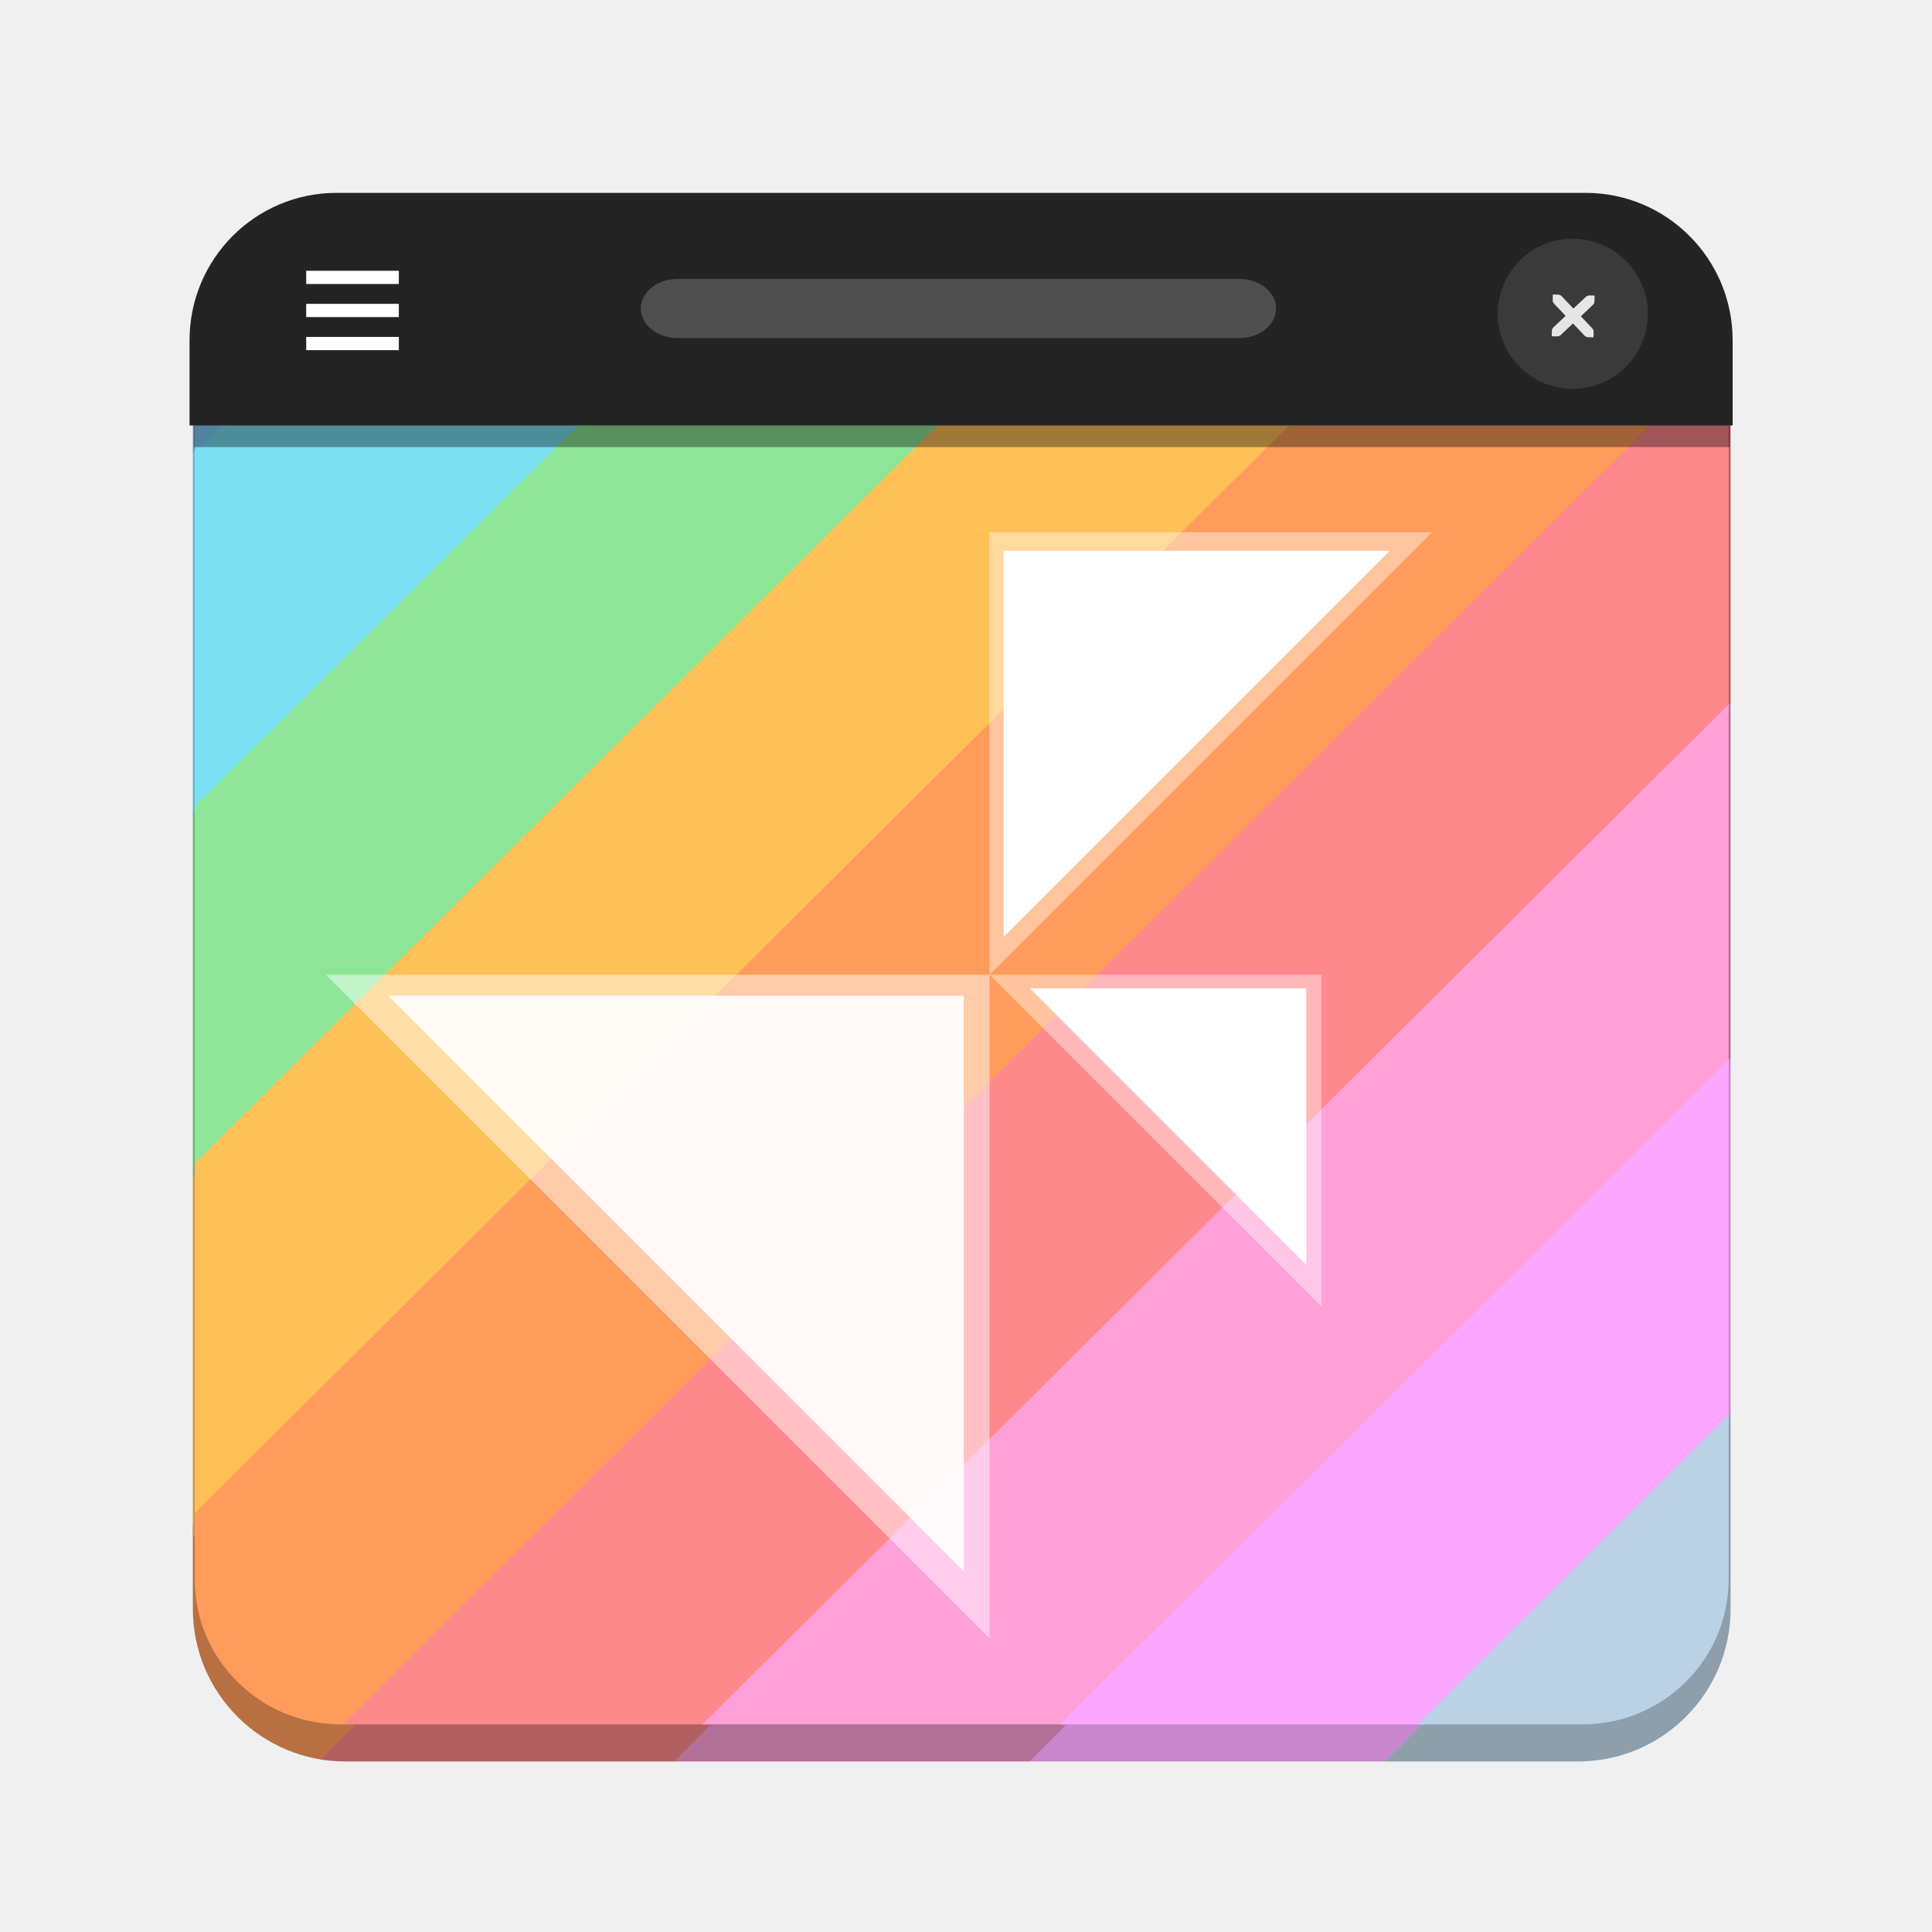
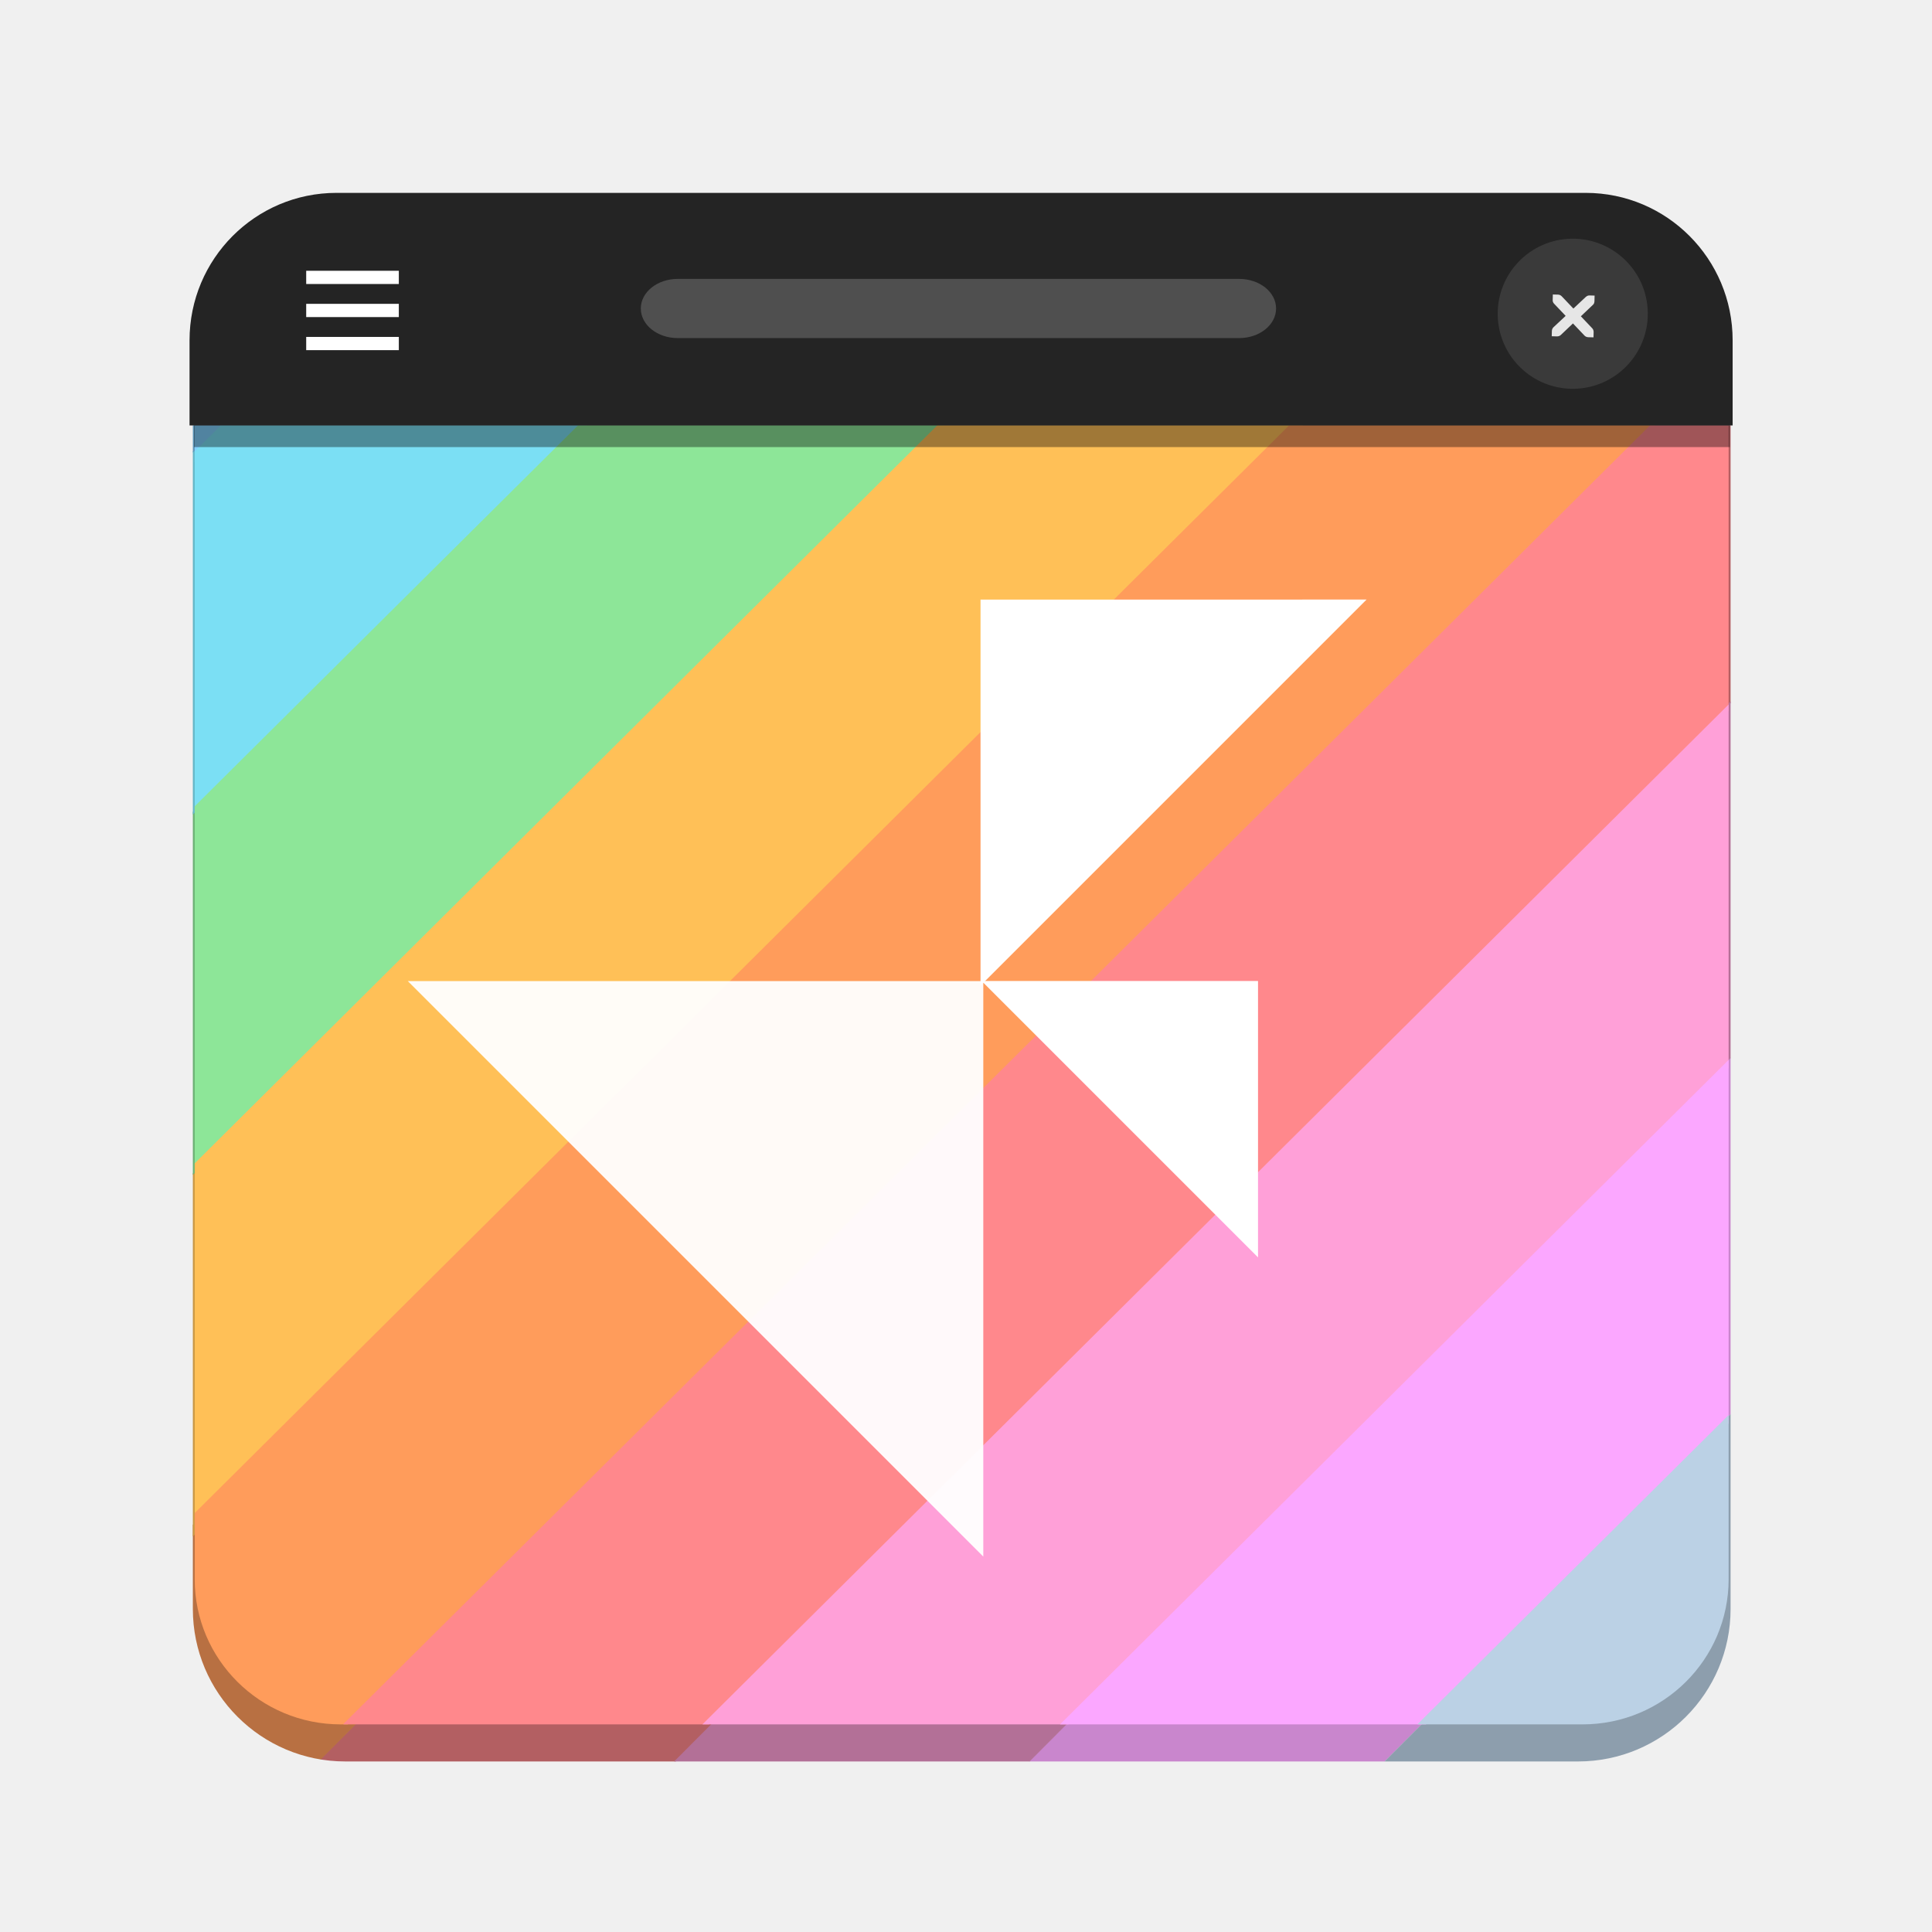
- <svg xmlns="http://www.w3.org/2000/svg" xmlns:xlink="http://www.w3.org/1999/xlink" xml:space="preserve" width="128" height="128">
-   <defs>
+ <svg xmlns="http://www.w3.org/2000/svg" xmlns:xlink="http://www.w3.org/1999/xlink" xml:space="preserve" width="128" height="128" version="1.1" id="svg48">
+   <defs id="defs18">
    <clipPath id="y" clipPathUnits="userSpaceOnUse">
-       <path d="M105.998 97.999V30.001c0-4.419-3.58-7.999-7.999-7.999H30.001c-4.419 0-7.999 3.58-7.999 7.999v67.998c0 4.419 3.58 7.999 7.999 7.999h67.998c4.419 0 7.999-3.58 7.999-7.999m0 0" />
+       <path d="M105.998 97.999V30.001c0-4.419-3.58-7.999-7.999-7.999H30.001c-4.419 0-7.999 3.58-7.999 7.999v67.998c0 4.419 3.58 7.999 7.999 7.999h67.998c4.419 0 7.999-3.58 7.999-7.999m0 0" id="path1" />
    </clipPath>
    <clipPath id="x" clipPathUnits="userSpaceOnUse">
-       <use xlink:href="#a" />
+       <use xlink:href="#a" id="use1" />
    </clipPath>
    <clipPath id="w" clipPathUnits="userSpaceOnUse">
-       <use xlink:href="#a" />
+       <use xlink:href="#a" id="use2" />
    </clipPath>
    <clipPath id="v" clipPathUnits="userSpaceOnUse">
-       <use xlink:href="#a" />
+       <use xlink:href="#a" id="use3" />
    </clipPath>
    <clipPath id="u" clipPathUnits="userSpaceOnUse">
-       <use xlink:href="#a" />
+       <use xlink:href="#a" id="use4" />
    </clipPath>
    <clipPath id="t" clipPathUnits="userSpaceOnUse">
-       <use xlink:href="#a" />
+       <use xlink:href="#a" id="use5" />
    </clipPath>
    <clipPath id="s" clipPathUnits="userSpaceOnUse">
-       <use xlink:href="#a" />
+       <use xlink:href="#a" id="use6" />
    </clipPath>
    <clipPath id="r" clipPathUnits="userSpaceOnUse">
-       <use xlink:href="#a" />
+       <use xlink:href="#a" id="use7" />
    </clipPath>
    <clipPath id="q" clipPathUnits="userSpaceOnUse">
-       <use xlink:href="#a" />
+       <use xlink:href="#a" id="use8" />
    </clipPath>
    <clipPath id="p" clipPathUnits="userSpaceOnUse">
-       <use xlink:href="#a" />
+       <use xlink:href="#a" id="use9" />
    </clipPath>
    <clipPath id="n" clipPathUnits="userSpaceOnUse">
-       <rect width="102.229" height="103.499" x="12.977" y="12.802" fill="#4f4f4f" stroke="#000" stroke-opacity="0" stroke-width="1.529" rx="10.143" ry="10.11" transform="rotate(-45)" />
+       <rect width="102.229" height="103.499" x="12.977" y="12.802" fill="#4f4f4f" stroke="#000" stroke-opacity="0" stroke-width="1.529" rx="10.143" ry="10.11" transform="rotate(-45)" id="rect9" />
    </clipPath>
    <clipPath id="m" clipPathUnits="userSpaceOnUse">
-       <rect width="102.229" height="103.499" x="12.977" y="12.802" fill="#4f4f4f" stroke="#000" stroke-opacity="0" stroke-width="1.529" rx="10.143" ry="10.11" transform="rotate(-45)" />
+       <rect width="102.229" height="103.499" x="12.977" y="12.802" fill="#4f4f4f" stroke="#000" stroke-opacity="0" stroke-width="1.529" rx="10.143" ry="10.11" transform="rotate(-45)" id="rect10" />
    </clipPath>
    <clipPath id="l" clipPathUnits="userSpaceOnUse">
-       <rect width="102.229" height="103.499" x="12.977" y="12.802" fill="#4f4f4f" stroke="#000" stroke-opacity="0" stroke-width="1.529" rx="10.143" ry="10.11" transform="rotate(-45)" />
+       <rect width="102.229" height="103.499" x="12.977" y="12.802" fill="#4f4f4f" stroke="#000" stroke-opacity="0" stroke-width="1.529" rx="10.143" ry="10.11" transform="rotate(-45)" id="rect11" />
    </clipPath>
    <clipPath id="k" clipPathUnits="userSpaceOnUse">
-       <rect width="102.229" height="103.499" x="12.977" y="12.802" fill="#4f4f4f" stroke="#000" stroke-opacity="0" stroke-width="1.529" rx="10.143" ry="10.11" transform="rotate(-45)" />
+       <rect width="102.229" height="103.499" x="12.977" y="12.802" fill="#4f4f4f" stroke="#000" stroke-opacity="0" stroke-width="1.529" rx="10.143" ry="10.11" transform="rotate(-45)" id="rect12" />
    </clipPath>
    <clipPath id="j" clipPathUnits="userSpaceOnUse">
-       <rect width="102.229" height="103.499" x="12.977" y="12.802" fill="#4f4f4f" stroke="#000" stroke-opacity="0" stroke-width="1.529" rx="10.143" ry="10.11" transform="rotate(-45)" />
+       <rect width="102.229" height="103.499" x="12.977" y="12.802" fill="#4f4f4f" stroke="#000" stroke-opacity="0" stroke-width="1.529" rx="10.143" ry="10.11" transform="rotate(-45)" id="rect13" />
    </clipPath>
    <clipPath id="i" clipPathUnits="userSpaceOnUse">
-       <rect width="102.229" height="103.499" x="12.977" y="12.802" fill="#4f4f4f" stroke="#000" stroke-opacity="0" stroke-width="1.529" rx="10.143" ry="10.11" transform="rotate(-45)" />
+       <rect width="102.229" height="103.499" x="12.977" y="12.802" fill="#4f4f4f" stroke="#000" stroke-opacity="0" stroke-width="1.529" rx="10.143" ry="10.11" transform="rotate(-45)" id="rect14" />
    </clipPath>
    <clipPath id="h" clipPathUnits="userSpaceOnUse">
-       <rect width="102.229" height="103.499" x="12.977" y="12.802" fill="#4f4f4f" stroke="#000" stroke-opacity="0" stroke-width="1.529" rx="10.143" ry="10.11" transform="rotate(-45)" />
+       <rect width="102.229" height="103.499" x="12.977" y="12.802" fill="#4f4f4f" stroke="#000" stroke-opacity="0" stroke-width="1.529" rx="10.143" ry="10.11" transform="rotate(-45)" id="rect15" />
    </clipPath>
    <clipPath id="g" clipPathUnits="userSpaceOnUse">
-       <rect width="102.229" height="103.499" x="12.977" y="12.802" fill="#4f4f4f" stroke="#000" stroke-opacity="0" stroke-width="1.529" rx="10.143" ry="10.11" transform="rotate(-45)" />
+       <rect width="102.229" height="103.499" x="12.977" y="12.802" fill="#4f4f4f" stroke="#000" stroke-opacity="0" stroke-width="1.529" rx="10.143" ry="10.11" transform="rotate(-45)" id="rect16" />
    </clipPath>
    <clipPath id="f" clipPathUnits="userSpaceOnUse">
-       <rect width="102.229" height="103.499" x="12.977" y="12.802" fill="#4f4f4f" stroke="#000" stroke-opacity="0" stroke-width="1.529" rx="10.143" ry="10.11" transform="rotate(-45)" />
+       <rect width="102.229" height="103.499" x="12.977" y="12.802" fill="#4f4f4f" stroke="#000" stroke-opacity="0" stroke-width="1.529" rx="10.143" ry="10.11" transform="rotate(-45)" id="rect17" />
    </clipPath>
    <clipPath id="o" clipPathUnits="userSpaceOnUse">
-       <path fill="#1e1e1e" stroke-width="2.894" d="M10.406 34.718h102.955v79.628h-102.955z" />
+       <path fill="#1e1e1e" stroke-width="2.894" d="M10.406 34.718h102.955v79.628h-102.955z" id="path17" />
    </clipPath>
    <clipPath id="e" clipPathUnits="userSpaceOnUse">
-       <path fill="#1e1e1e" stroke-width="3.513" d="M-1.724 27.773h126.189v95.747h-126.189z" />
+       <path fill="#1e1e1e" stroke-width="3.513" d="M-1.724 27.773h126.189v95.747h-126.189z" id="path18" />
    </clipPath>
    <path id="a" fill="#000" d="M144.248-5.656 96.166-53.738c-3.125-3.125-8.188-3.125-11.313 0L36.771-5.656c-3.125 3.125-3.125 8.188 0 11.313L84.853 53.738c3.125 3.125 8.188 3.125 11.313 0L144.248 5.656c3.125-3.125 3.125-8.188 0-11.313m0 0" />
    <path id="c" d="M0 0h128v128H0z" />
    <path id="d" d="M0 0h192v152H0z" />
  </defs>
  <filter id="b" width="1" height="1" x="0" y="0">
-     <feColorMatrix in="SourceGraphic" values="0 0 0 0 1 0 0 0 0 1 0 0 0 0 1 0 0 0 1 0" />
+     <feColorMatrix in="SourceGraphic" values="0 0 0 0 1 0 0 0 0 1 0 0 0 0 1 0 0 0 1 0" id="feColorMatrix18" />
  </filter>
  <mask id="A">
-     <g filter="url(#b)">
-       <use xlink:href="#c" fill-opacity=".95" />
+     <g filter="url(#b)" id="g18">
+       <use xlink:href="#c" fill-opacity=".95" id="use18" />
    </g>
  </mask>
  <clipPath id="z">
-     <use xlink:href="#d" />
+     <use xlink:href="#d" id="use19" />
  </clipPath>
  <mask id="C">
-     <g filter="url(#b)">
-       <use xlink:href="#c" fill-opacity=".75" />
+     <g filter="url(#b)" id="g20">
+       <use xlink:href="#c" fill-opacity=".75" id="use20" />
    </g>
  </mask>
  <clipPath id="B">
-     <use xlink:href="#d" />
+     <use xlink:href="#d" id="use21" />
  </clipPath>
  <mask id="E">
-     <g filter="url(#b)">
-       <use xlink:href="#c" fill-opacity=".4" />
+     <g filter="url(#b)" id="g22">
+       <use xlink:href="#c" fill-opacity=".4" id="use22" />
    </g>
  </mask>
  <clipPath id="D">
-     <use xlink:href="#d" />
+     <use xlink:href="#d" id="use23" />
  </clipPath>
-   <g clip-path="url(#e)" transform="matrix(.99658 0 0 1 -.1561044 .4004129)">
-     <path fill="#c986cd" d="M130.727-66.287h16.711v139.956H130.727z" clip-path="url(#f)" transform="rotate(45)" />
-     <path fill="#b35f62" d="M97.302-87.924h16.818v157.362H97.302z" clip-path="url(#g)" transform="rotate(45)" />
-     <path fill="#b87042" d="M80.325-83.106H97.334v157.353H80.325z" clip-path="url(#h)" transform="rotate(45)" />
-     <path fill="#ca9845" d="M63.864-80.556h17.009v157.353H63.864z" clip-path="url(#i)" transform="rotate(45)" />
-     <path fill="#6db275" d="M46.925-75.76h17.009v157.353H46.925z" clip-path="url(#j)" transform="rotate(45)" />
-     <path fill="#65b7c8" d="M30.043-79.737h17.009v157.353H30.043z" clip-path="url(#k)" transform="rotate(45)" />
-     <path fill="#5f98bb" d="M13.086-58.537h17.009v157.353H13.086z" clip-path="url(#l)" transform="rotate(45)" />
-     <path fill="#b37097" d="M114.038-81.64h16.711v139.956H114.038z" clip-path="url(#m)" transform="rotate(45)" />
-     <path fill="#8d9ead" d="M147.432-84.705h16.328v139.972h-16.328z" clip-path="url(#n)" transform="rotate(45)" />
+   <g clip-path="url(#e)" transform="matrix(.99658 0 0 1 -.1561044 .4004129)" id="g31">
+     <path fill="#c986cd" d="M130.727-66.287h16.711v139.956H130.727z" clip-path="url(#f)" transform="rotate(45)" id="path23" />
+     <path fill="#b35f62" d="M97.302-87.924h16.818v157.362H97.302z" clip-path="url(#g)" transform="rotate(45)" id="path24" />
+     <path fill="#b87042" d="M80.325-83.106H97.334v157.353H80.325z" clip-path="url(#h)" transform="rotate(45)" id="path25" />
+     <path fill="#ca9845" d="M63.864-80.556h17.009v157.353H63.864z" clip-path="url(#i)" transform="rotate(45)" id="path26" />
+     <path fill="#6db275" d="M46.925-75.76h17.009v157.353H46.925z" clip-path="url(#j)" transform="rotate(45)" id="path27" />
+     <path fill="#65b7c8" d="M30.043-79.737h17.009v157.353H30.043z" clip-path="url(#k)" transform="rotate(45)" id="path28" />
+     <path fill="#5f98bb" d="M13.086-58.537h17.009v157.353H13.086z" clip-path="url(#l)" transform="rotate(45)" id="path29" />
+     <path fill="#b37097" d="M114.038-81.64h16.711v139.956H114.038z" clip-path="url(#m)" transform="rotate(45)" id="path30" />
+     <path fill="#8d9ead" d="M147.432-84.705h16.328v139.972h-16.328z" clip-path="url(#n)" transform="rotate(45)" id="path31" />
  </g>
-   <g clip-path="url(#o)" transform="matrix(1.22148 0 0 1.20243 -14.58507 -13.5716)">
-     <rect width="14.167" height="137.721" x="27.164" y="-75.048" fill="#81d0ff" clip-path="url(#p)" rx="2.205" ry="2.062" transform="scale(.9905 1)rotate(45 -.004905764 1.013363)" />
-     <rect width="14.167" height="137.721" x="40.912" y="-78.815" fill="#7bdff4" clip-path="url(#q)" rx="2.205" ry="2.062" transform="scale(.9905 1)rotate(45 -.004905764 1.013363)" />
-     <rect width="14.167" height="137.721" x="54.741" y="-77.986" fill="#8de698" clip-path="url(#r)" rx="2.205" ry="2.062" transform="scale(.9905 1)rotate(45 -.004905764 1.013363)" />
-     <rect width="14.167" height="137.721" x="68.652" y="-80.183" fill="#ffc057" clip-path="url(#s)" rx="2.205" ry="2.062" transform="scale(.9905 1)rotate(45 -.004905764 1.013363)" />
-     <rect width="14.167" height="137.721" x="82.276" y="-80.357" fill="#ff9c5b" clip-path="url(#t)" rx="2.205" ry="2.062" transform="scale(.9905 1)rotate(45 -.004905764 1.013363)" />
-     <path fill="#ff888c" d="M96.251-84.093h14.167v137.721h-14.167z" clip-path="url(#u)" transform="scale(.9905 1)rotate(45 -.004905764 1.013363)" />
-     <rect width="14.167" height="137.721" x="110.169" y="-78.122" fill="#ffa0d8" clip-path="url(#v)" rx="2.205" ry="2.062" transform="scale(.9905 1)rotate(45 -.004905764 1.013363)" />
-     <rect width="14.167" height="137.721" x="124.016" y="-77.603" fill="#fba7ff" clip-path="url(#w)" rx="2.205" ry="2.062" transform="scale(.9905 1)rotate(45 -.004905764 1.013363)" />
-     <rect width="14.167" height="137.721" x="137.852" y="-75.461" fill="#bbd1e5" clip-path="url(#x)" rx="2.205" ry="2.062" transform="scale(.9905 1)rotate(45 -.004905764 1.013363)" />
+   <g clip-path="url(#o)" transform="matrix(1.22148 0 0 1.20243 -14.58507 -13.5716)" id="g38">
+     <rect width="14.167" height="137.721" x="27.164" y="-75.048" fill="#81d0ff" clip-path="url(#p)" rx="2.205" ry="2.062" transform="scale(.9905 1)rotate(45 -.004905764 1.013363)" id="rect31" />
+     <rect width="14.167" height="137.721" x="40.912" y="-78.815" fill="#7bdff4" clip-path="url(#q)" rx="2.205" ry="2.062" transform="scale(.9905 1)rotate(45 -.004905764 1.013363)" id="rect32" />
+     <rect width="14.167" height="137.721" x="54.741" y="-77.986" fill="#8de698" clip-path="url(#r)" rx="2.205" ry="2.062" transform="scale(.9905 1)rotate(45 -.004905764 1.013363)" id="rect33" />
+     <rect width="14.167" height="137.721" x="68.652" y="-80.183" fill="#ffc057" clip-path="url(#s)" rx="2.205" ry="2.062" transform="scale(.9905 1)rotate(45 -.004905764 1.013363)" id="rect34" />
+     <rect width="14.167" height="137.721" x="82.276" y="-80.357" fill="#ff9c5b" clip-path="url(#t)" rx="2.205" ry="2.062" transform="scale(.9905 1)rotate(45 -.004905764 1.013363)" id="rect35" />
+     <path fill="#ff888c" d="M96.251-84.093h14.167v137.721h-14.167z" clip-path="url(#u)" transform="scale(.9905 1)rotate(45 -.004905764 1.013363)" id="path35" />
+     <rect width="14.167" height="137.721" x="110.169" y="-78.122" fill="#ffa0d8" clip-path="url(#v)" rx="2.205" ry="2.062" transform="scale(.9905 1)rotate(45 -.004905764 1.013363)" id="rect36" />
+     <rect width="14.167" height="137.721" x="124.016" y="-77.603" fill="#fba7ff" clip-path="url(#w)" rx="2.205" ry="2.062" transform="scale(.9905 1)rotate(45 -.004905764 1.013363)" id="rect37" />
+     <rect width="14.167" height="137.721" x="137.852" y="-75.461" fill="#bbd1e5" clip-path="url(#x)" rx="2.205" ry="2.062" transform="scale(.9905 1)rotate(45 -.004905764 1.013363)" id="rect38" />
  </g>
-   <path fill-opacity=".372" d="M12.848 28.049h101.761v1.572H12.848z" />
-   <g transform="translate(-.4001965)">
-     <rect width="101.512" height="20.302" x="13.641" y="14.316" fill="#242424" clip-path="url(#y)" rx="4" ry="2.607" transform="matrix(1.21713 0 0 1.22148 -13.82158 -14.09664)" />
-     <g transform="translate(-14.16206 -14.09664)scale(1.22148)">
-       <rect width="34.457" height="3.21" x="46.679" y="26.668" fill="#4f4f4f" rx="2" ry="20" />
-       <path fill="#fff" d="M28.53 26.227h5.024v.718h-5.024Zm0 1.794h5.024v.718h-5.024Zm0 1.794h5.024v.718h-5.024Zm0 0" />
-       <g transform="rotate(-.882 1130.251 918.5878)scale(2.95621)">
-         <circle cx="37.565" cy="4.317" r="1.377" fill="#3a3a3a" />
-         <path fill="#e6e6e6" d="m37.205 3.958.096.004.003 0c.024.002.048.014.065.033l.209.227.23-.209c.026-.021.044-.027.067-.027l.096.004-.004.096c-.001.027-.006.053-.027.071l-.227.209.206.224c.017.019.025.044.024.07l-.004.096-.096-.004c-.025-.001-.05-.011-.068-.03l-.209-.227-.227.209c-.019.017-.044.025-.07.024l-.096-.004.004-.096c.001-.025.011-.05.03-.068l.227-.206-.209-.227c-.019-.02-.027-.046-.024-.073zm0 0" />
+   <path fill-opacity=".372" d="M12.848 28.049h101.761v1.572H12.848z" id="path38" />
+   <g transform="translate(-.4001965)" id="g43">
+     <rect width="101.512" height="20.302" x="13.641" y="14.316" fill="#242424" clip-path="url(#y)" rx="4" ry="2.607" transform="matrix(1.21713 0 0 1.22148 -13.82158 -14.09664)" id="rect39" />
+     <g transform="translate(-14.16206 -14.09664)scale(1.22148)" id="g42">
+       <rect width="34.457" height="3.21" x="46.679" y="26.668" fill="#4f4f4f" rx="2" ry="20" id="rect40" />
+       <path fill="#fff" d="M28.53 26.227h5.024v.718h-5.024Zm0 1.794h5.024v.718h-5.024Zm0 1.794h5.024v.718h-5.024Zm0 0" id="path40" />
+       <g transform="rotate(-.882 1130.251 918.5878)scale(2.95621)" id="g41">
+         <circle cx="37.565" cy="4.317" r="1.377" fill="#3a3a3a" id="circle40" />
+         <path fill="#e6e6e6" d="m37.205 3.958.096.004.003 0c.024.002.048.014.065.033l.209.227.23-.209c.026-.021.044-.027.067-.027l.096.004-.004.096c-.001.027-.006.053-.027.071l-.227.209.206.224c.017.019.025.044.024.07l-.004.096-.096-.004c-.025-.001-.05-.011-.068-.03l-.209-.227-.227.209c-.019.017-.044.025-.07.024l-.096-.004.004-.096c.001-.025.011-.05.03-.068l.227-.206-.209-.227c-.019-.02-.027-.046-.024-.073zm0 0" id="path41" />
      </g>
    </g>
  </g>
-   <g fill="#fff" clip-path="url(#z)" mask="url(#A)" transform="translate(-22.38608 -18.48101)scale(1.22148)">
-     <path d="M36 68h36v36zm0 0" opacity=".5" />
-     <path d="M39.387 69.138h31.215v31.215zm0 0" />
+   <g fill="#ffffff" clip-path="url(#z)" mask="url(#A)" transform="matrix(1.22148,0,0,1.22148,-21.09315,-19.45071)" id="g44">
+     <path d="m 39.387,69.138 h 31.215 v 31.215 z m 0,0" id="path44" />
  </g>
-   <g stroke-width="1" clip-path="url(#B)" mask="url(#C)" style="mix-blend-mode:normal" transform="translate(-22.38608 -18.48101)scale(1.22148)">
-     <path fill="#fff" d="M96 44H72v24zm0 0" opacity=".55" />
-   </g>
-   <path fill="#fff" d="m26.948 15.596.109-7.082 7.082.109zm0 0" style="mix-blend-mode:normal" transform="rotate(-.881 455.8921 2062.926)scale(3.61097)" />
-   <g clip-path="url(#D)" mask="url(#E)" transform="translate(-22.38608 -18.48101)scale(1.22148)">
-     <path fill="#fff" d="M72 68h18v18zm0 0" />
-   </g>
-   <path fill="#fff" d="m68.231 65.478 18.313-0.0 0 18.313zm0 0" />
+   <path fill="#ffffff" d="m 64.963,65.298 -3.35e-4,-25.575 25.575,-3.35e-4 z m 0,0" style="mix-blend-mode:normal;stroke-width:3.611" id="path46" />
+   <path fill="#ffffff" d="m 65.034,64.993 18.313,-3.7e-4 3.71e-4,18.313 z m 0,0" id="path48" />
</svg>
